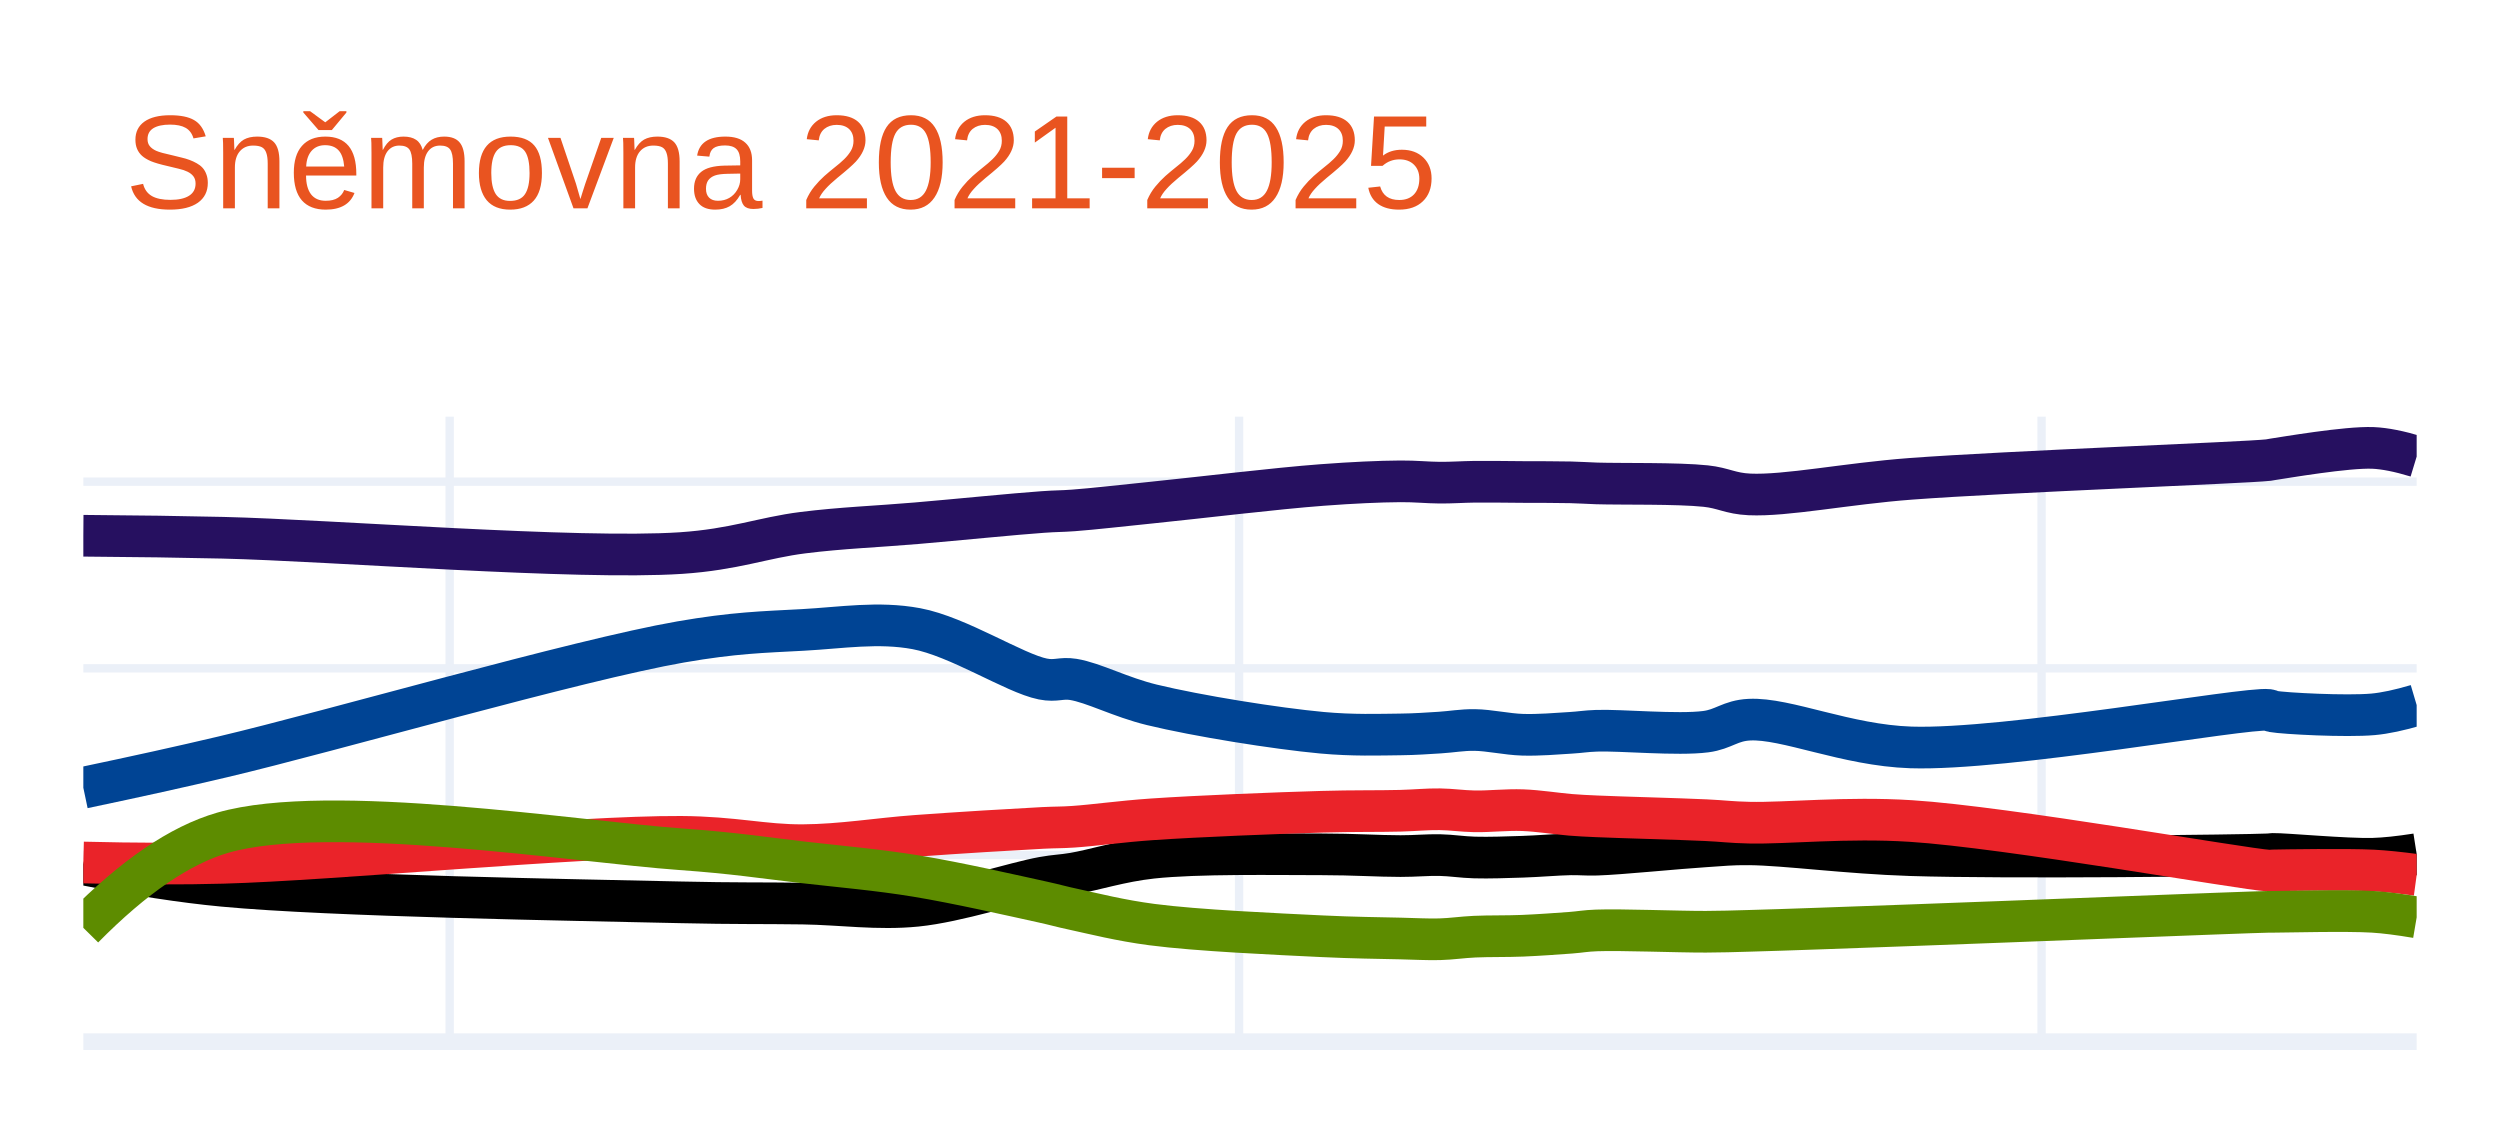
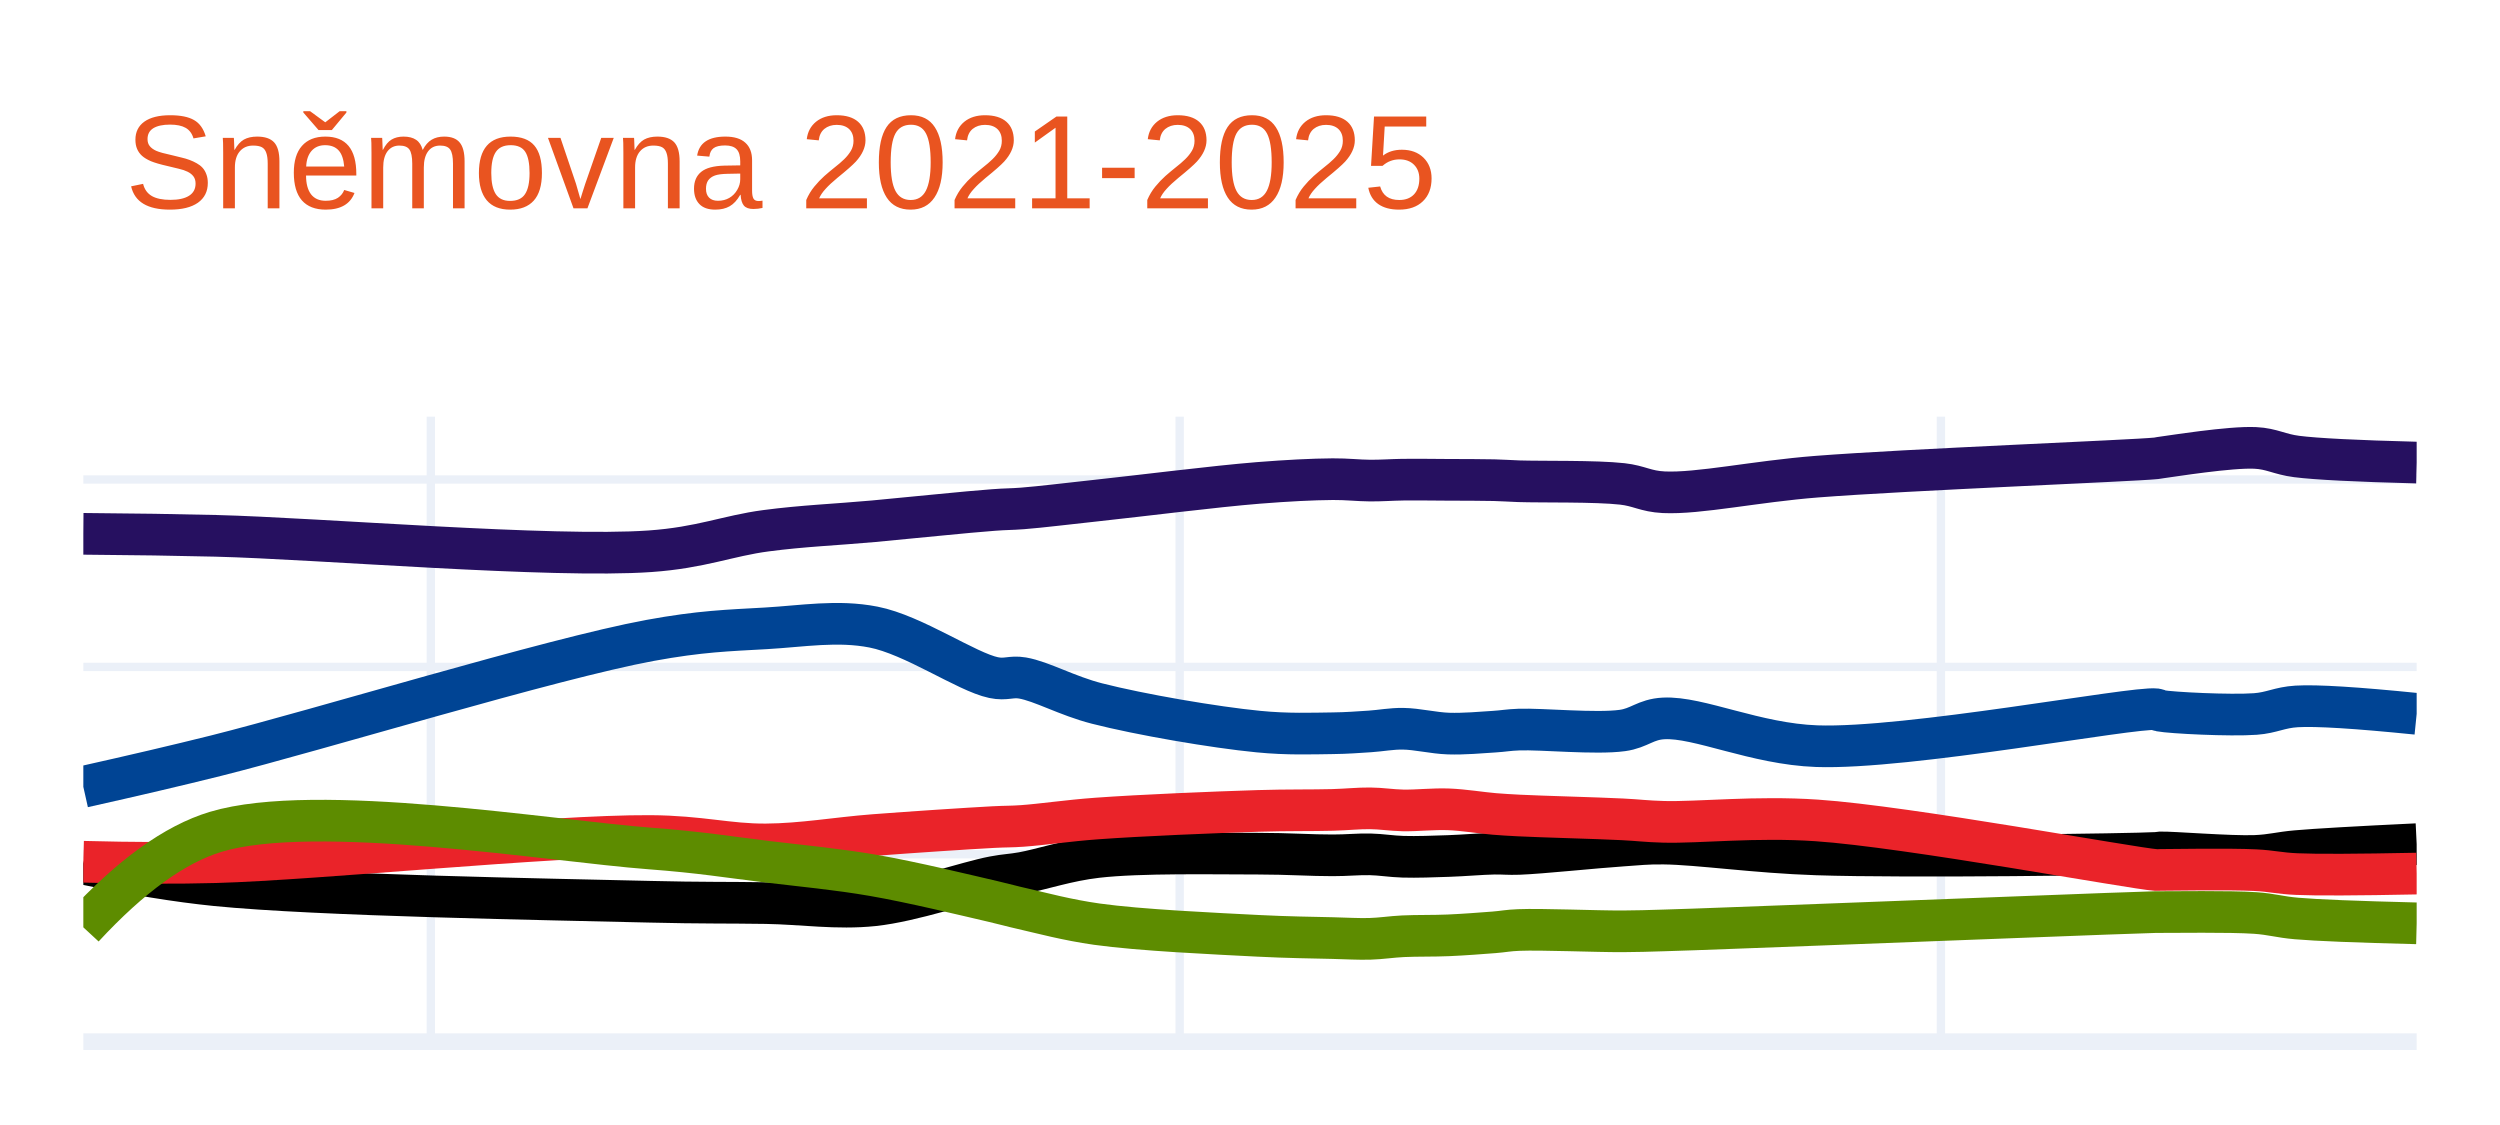
<svg xmlns="http://www.w3.org/2000/svg" class="main-svg" width="300" height="135" style="" viewBox="0 0 300 135">
  <rect x="0" y="0" width="300" height="135" style="fill: rgb(255, 255, 255); fill-opacity: 1;" />
-   <defs id="defs-886f61">
+   <defs id="defs-c88bb2">
    <g class="clips">
-       <clipPath id="clip886f61xyplot" class="plotclip">
+       <clipPath id="clipc88bb2xyplot" class="plotclip">
        <rect width="280" height="75" />
      </clipPath>
-       <clipPath class="axesclip" id="clip886f61x">
+       <clipPath class="axesclip" id="clipc88bb2x">
        <rect x="10" y="0" width="280" height="135" />
      </clipPath>
-       <clipPath class="axesclip" id="clip886f61y">
+       <clipPath class="axesclip" id="clipc88bb2y">
        <rect x="0" y="50" width="300" height="75" />
      </clipPath>
-       <clipPath class="axesclip" id="clip886f61xy">
+       <clipPath class="axesclip" id="clipc88bb2xy">
        <rect x="10" y="50" width="280" height="75" />
      </clipPath>
    </g>
    <g class="gradients" />
    <g class="patterns" />
  </defs>
  <g class="bglayer" />
  <g class="layer-below">
    <g class="imagelayer" />
    <g class="shapelayer" />
  </g>
  <g class="cartesianlayer">
    <g class="subplot xy">
      <g class="layer-subplot">
        <g class="shapelayer" />
        <g class="imagelayer" />
      </g>
      <g class="gridlayer">
        <g class="x">
-           <path class="xgrid crisp" transform="translate(53.96,0)" d="M0,50v75" style="stroke: rgb(235, 240, 248); stroke-opacity: 1; stroke-width: 1px;" />
-           <path class="xgrid crisp" transform="translate(148.69,0)" d="M0,50v75" style="stroke: rgb(235, 240, 248); stroke-opacity: 1; stroke-width: 1px;" />
-           <path class="xgrid crisp" transform="translate(244.99,0)" d="M0,50v75" style="stroke: rgb(235, 240, 248); stroke-opacity: 1; stroke-width: 1px;" />
+           <path class="xgrid crisp" transform="translate(51.7,0)" d="M0,50v75" style="stroke: rgb(235, 240, 248); stroke-opacity: 1; stroke-width: 1px;" />
+           <path class="xgrid crisp" transform="translate(141.56,0)" d="M0,50v75" style="stroke: rgb(235, 240, 248); stroke-opacity: 1; stroke-width: 1px;" />
+           <path class="xgrid crisp" transform="translate(232.91,0)" d="M0,50v75" style="stroke: rgb(235, 240, 248); stroke-opacity: 1; stroke-width: 1px;" />
        </g>
        <g class="y">
-           <path class="ygrid crisp" transform="translate(0,102.6)" d="M10,0h280" style="stroke: rgb(235, 240, 248); stroke-opacity: 1; stroke-width: 1px;" />
-           <path class="ygrid crisp" transform="translate(0,80.2)" d="M10,0h280" style="stroke: rgb(235, 240, 248); stroke-opacity: 1; stroke-width: 1px;" />
-           <path class="ygrid crisp" transform="translate(0,57.8)" d="M10,0h280" style="stroke: rgb(235, 240, 248); stroke-opacity: 1; stroke-width: 1px;" />
+           <path class="ygrid crisp" transform="translate(0,102.51)" d="M10,0h280" style="stroke: rgb(235, 240, 248); stroke-opacity: 1; stroke-width: 1px;" />
+           <path class="ygrid crisp" transform="translate(0,80.03)" d="M10,0h280" style="stroke: rgb(235, 240, 248); stroke-opacity: 1; stroke-width: 1px;" />
+           <path class="ygrid crisp" transform="translate(0,57.54)" d="M10,0h280" style="stroke: rgb(235, 240, 248); stroke-opacity: 1; stroke-width: 1px;" />
        </g>
      </g>
      <g class="zerolinelayer">
        <path class="yzl zl crisp" transform="translate(0,125)" d="M10,0h280" style="stroke: rgb(235, 240, 248); stroke-opacity: 1; stroke-width: 2px;" />
      </g>
      <path class="xlines-below" />
      <path class="ylines-below" />
      <g class="overlines-below" />
      <g class="xaxislayer-below" />
      <g class="yaxislayer-below" />
      <g class="overaxes-below" />
-       <g class="plot" transform="translate(10,50)" clip-path="url(#clip886f61xyplot)">
+       <g class="plot" transform="translate(10,50)" clip-path="url(#clipc88bb2xyplot)">
        <g class="scatterlayer mlayer">
-           <g class="trace scatter trace91e5da" style="stroke-miterlimit: 2; opacity: 1;">
+           <g class="trace scatter traced144a0" style="stroke-miterlimit: 2; opacity: 1;">
            <g class="fills" />
            <g class="errorbars" />
            <g class="lines">
-               <path class="js-line" d="M0,14.29Q9.56,14.36 16.75,14.53C29.78,14.84 59.25,17.19 71.7,16.37C78.17,15.94 81.55,14.52 86.36,13.92C90.97,13.34 95.3,13.19 99.96,12.79C104.88,12.37 111.81,11.67 115.14,11.44C116.78,11.32 117.3,11.36 118.8,11.25C121.21,11.07 124.48,10.69 128.22,10.31C133.73,9.75 143.13,8.61 148.64,8.2C152.38,7.92 155.46,7.78 158.06,7.76C159.9,7.75 161.25,7.91 162.77,7.92C164.2,7.93 165.45,7.83 166.95,7.81C168.72,7.79 170.79,7.83 172.71,7.84C174.63,7.85 176.84,7.84 178.47,7.88C179.67,7.91 180.2,7.96 181.61,8.01C184.48,8.1 191.32,7.97 194.69,8.33C196.84,8.56 197.62,9.22 199.93,9.33C204.34,9.53 211.56,8.04 219.29,7.46C230.78,6.6 259.37,5.53 262.21,5.21C262.52,5.17 262.44,5.16 262.73,5.12C264.11,4.92 271.59,3.62 274.77,3.75Q276.88,3.84 280,4.79" style="vector-effect: non-scaling-stroke; fill: none; stroke: rgb(38, 16, 96); stroke-opacity: 1; stroke-width: 5px; opacity: 1;" />
+               <path class="js-line" d="M0,14.06Q9.07,14.13 15.89,14.3C28.25,14.61 56.21,16.98 68.01,16.15C74.15,15.72 77.35,14.29 81.91,13.69C86.28,13.11 90.4,12.95 94.82,12.55C99.49,12.12 106.05,11.43 109.22,11.2C110.77,11.08 111.27,11.12 112.7,11.01C114.99,10.83 118.08,10.44 121.63,10.06C126.85,9.5 135.76,8.37 140.99,7.95C144.53,7.67 147.46,7.52 149.93,7.5C151.68,7.49 152.95,7.66 154.4,7.67C155.76,7.68 156.94,7.58 158.37,7.56C160.05,7.54 162.01,7.57 163.83,7.58C165.65,7.59 167.74,7.58 169.29,7.62C170.43,7.65 170.94,7.7 172.27,7.75C174.99,7.84 181.49,7.71 184.68,8.07C186.72,8.3 187.46,8.96 189.65,9.07C193.83,9.27 200.68,7.77 208.01,7.2C218.91,6.35 246.01,5.29 248.72,5C249.02,4.97 248.94,4.96 249.22,4.92C250.54,4.75 257.63,3.6 260.64,3.75C262.64,3.85 263.5,4.51 265.6,4.78Q269.14,5.23 280,5.51" style="vector-effect: non-scaling-stroke; fill: none; stroke: rgb(38, 16, 96); stroke-opacity: 1; stroke-width: 5px; opacity: 1;" />
            </g>
            <g class="points" />
            <g class="text" />
          </g>
-           <g class="trace scatter trace4efb89" style="stroke-miterlimit: 2; opacity: 1;">
+           <g class="trace scatter trace7e6455" style="stroke-miterlimit: 2; opacity: 1;">
            <g class="fills" />
            <g class="errorbars" />
            <g class="lines">
-               <path class="js-line" d="M0,44.53Q9.57,42.52 16.75,40.82C29.8,37.74 59.17,29.21 71.7,27.03C78.09,25.92 81.56,25.85 86.36,25.59C90.97,25.34 95.39,24.59 99.96,25.44C104.97,26.37 111.76,30.81 115.14,31.48C116.74,31.8 117.32,31.29 118.8,31.53C121.24,31.93 124.44,33.66 128.22,34.58C133.69,35.91 143.12,37.42 148.64,37.93C152.37,38.27 155.46,38.16 158.06,38.13C159.9,38.11 161.25,38 162.77,37.91C164.21,37.82 165.45,37.58 166.95,37.6C168.72,37.62 170.79,38.11 172.71,38.17C174.63,38.23 176.84,38.04 178.47,37.94C179.68,37.87 180.2,37.74 181.61,37.69C184.48,37.59 191.33,38.24 194.69,37.8C196.85,37.52 197.62,36.47 199.93,36.36C204.33,36.14 211.55,39.43 219.29,39.69C230.77,40.07 259.38,34.86 262.21,35.19C262.53,35.23 262.44,35.32 262.73,35.37C264.1,35.62 271.59,36.01 274.77,35.72Q276.89,35.53 280,34.61" style="vector-effect: non-scaling-stroke; fill: none; stroke: rgb(0, 68, 148); stroke-opacity: 1; stroke-width: 5px; opacity: 1;" />
+               <path class="js-line" d="M0,44.42Q9.08,42.39 15.89,40.69C28.27,37.59 56.12,29.04 68.01,26.85C74.06,25.74 77.36,25.66 81.91,25.4C86.29,25.15 90.49,24.4 94.82,25.25C99.59,26.18 106.01,30.64 109.22,31.31C110.73,31.63 111.3,31.12 112.7,31.36C115.01,31.76 118.04,33.5 121.63,34.42C126.81,35.75 135.75,37.28 140.99,37.79C144.52,38.14 147.46,38.02 149.93,37.99C151.68,37.97 152.95,37.86 154.4,37.77C155.76,37.68 156.94,37.43 158.37,37.45C160.05,37.47 162.01,37.97 163.83,38.03C165.65,38.09 167.74,37.9 169.29,37.8C170.43,37.73 170.94,37.6 172.27,37.55C174.99,37.45 181.5,38.1 184.68,37.66C186.74,37.38 187.45,36.32 189.65,36.21C193.82,35.99 200.66,39.28 208.01,39.54C218.89,39.93 246.02,34.79 248.72,35.11C249.03,35.15 248.94,35.24 249.22,35.29C250.53,35.54 257.63,35.9 260.64,35.68C262.64,35.53 263.51,34.9 265.6,34.77Q269.14,34.56 280,35.66" style="vector-effect: non-scaling-stroke; fill: none; stroke: rgb(0, 68, 148); stroke-opacity: 1; stroke-width: 5px; opacity: 1;" />
            </g>
            <g class="points" />
            <g class="text" />
          </g>
-           <g class="trace scatter tracecacab9" style="stroke-miterlimit: 2; opacity: 1;">
+           <g class="trace scatter trace6fe6ab" style="stroke-miterlimit: 2; opacity: 1;">
            <g class="fills" />
            <g class="errorbars" />
            <g class="lines">
-               <path class="js-line" d="M0,53.72Q9.53,55.62 16.75,56.3C29.76,57.53 59.22,57.99 71.7,58.28C78.14,58.43 81.57,58.36 86.36,58.43C90.98,58.5 95.33,59.16 99.96,58.7C104.91,58.2 111.8,55.91 115.14,55.31C116.77,55.02 117.3,55.07 118.8,54.82C121.22,54.42 124.46,53.35 128.22,52.94C133.71,52.34 143.13,52.52 148.64,52.52C152.38,52.52 155.46,52.73 158.06,52.73C159.9,52.73 161.25,52.58 162.77,52.61C164.21,52.64 165.44,52.86 166.95,52.9C168.72,52.95 170.79,52.87 172.71,52.81C174.63,52.75 176.84,52.55 178.47,52.52C179.67,52.5 180.21,52.6 181.61,52.56C184.48,52.47 191.31,51.77 194.69,51.56C196.83,51.43 197.63,51.3 199.93,51.32C204.35,51.37 211.56,52.37 219.29,52.62C230.78,52.99 259.37,52.66 262.21,52.52C262.52,52.5 262.44,52.48 262.73,52.47C264.11,52.44 271.58,53.14 274.77,53.05Q276.87,52.99 280,52.5" style="vector-effect: non-scaling-stroke; fill: none; stroke: rgb(0, 0, 0); stroke-opacity: 1; stroke-width: 5px; opacity: 1;" />
+               <path class="js-line" d="M0,53.64Q9.04,55.54 15.89,56.23C28.22,57.46 56.18,57.92 68.01,58.21C74.12,58.36 77.36,58.3 81.91,58.37C86.29,58.44 90.43,59.1 94.82,58.64C99.52,58.14 106.05,55.84 109.22,55.24C110.77,54.95 111.28,54.99 112.7,54.74C114.99,54.33 118.06,53.26 121.63,52.85C126.83,52.25 135.77,52.44 140.99,52.44C144.54,52.44 147.46,52.65 149.93,52.64C151.68,52.64 152.95,52.49 154.4,52.52C155.76,52.55 156.94,52.77 158.37,52.81C160.04,52.86 162.01,52.78 163.83,52.72C165.65,52.66 167.74,52.47 169.29,52.44C170.43,52.42 170.94,52.52 172.27,52.47C174.99,52.37 181.47,51.68 184.68,51.47C186.71,51.34 187.47,51.21 189.65,51.23C193.84,51.28 200.68,52.29 208.01,52.53C218.91,52.89 246.01,52.52 248.72,52.35C249.02,52.33 248.94,52.3 249.22,52.29C250.54,52.24 257.62,52.83 260.64,52.71C262.64,52.63 263.51,52.31 265.6,52.13Q269.15,51.82 280,51.3" style="vector-effect: non-scaling-stroke; fill: none; stroke: rgb(0, 0, 0); stroke-opacity: 1; stroke-width: 5px; opacity: 1;" />
            </g>
            <g class="points" />
            <g class="text" />
          </g>
-           <g class="trace scatter traced3ec06" style="stroke-miterlimit: 2; opacity: 1;">
+           <g class="trace scatter trace3d1491" style="stroke-miterlimit: 2; opacity: 1;">
            <g class="fills" />
            <g class="errorbars" />
            <g class="lines">
-               <path class="js-line" d="M0,53.5Q9.56,53.74 16.75,53.54C29.78,53.19 59.22,50.35 71.7,50.42C78.15,50.46 81.57,51.45 86.36,51.42C90.98,51.39 95.3,50.64 99.96,50.3C104.88,49.94 111.81,49.52 115.14,49.35C116.78,49.27 117.3,49.31 118.8,49.21C121.21,49.05 124.48,48.58 128.22,48.32C133.72,47.94 143.13,47.57 148.64,47.41C152.38,47.3 155.46,47.36 158.06,47.29C159.9,47.24 161.25,47.09 162.77,47.11C164.21,47.13 165.44,47.33 166.95,47.36C168.72,47.39 170.79,47.15 172.71,47.22C174.63,47.29 176.84,47.65 178.47,47.78C179.67,47.87 180.2,47.9 181.61,47.96C184.48,48.09 191.31,48.26 194.69,48.42C196.83,48.52 197.63,48.67 199.93,48.72C204.35,48.82 211.59,48.03 219.29,48.52C230.81,49.25 259.37,54.33 262.21,54.47C262.52,54.49 262.44,54.46 262.73,54.45C264.11,54.42 271.58,54.3 274.77,54.46Q276.87,54.57 280,54.99" style="vector-effect: non-scaling-stroke; fill: none; stroke: rgb(234, 35, 41); stroke-opacity: 1; stroke-width: 5px; opacity: 1;" />
+               <path class="js-line" d="M0,53.41Q9.07,53.65 15.89,53.46C28.25,53.11 56.18,50.25 68.01,50.32C74.12,50.36 77.36,51.36 81.91,51.33C86.29,51.3 90.4,50.55 94.82,50.21C99.49,49.85 106.06,49.42 109.22,49.25C110.77,49.17 111.27,49.21 112.7,49.11C114.99,48.95 118.08,48.48 121.63,48.22C126.85,47.84 135.77,47.47 140.99,47.31C144.54,47.2 147.46,47.26 149.93,47.19C151.68,47.14 152.95,46.99 154.4,47C155.76,47.01 156.94,47.22 158.37,47.25C160.04,47.28 162.01,47.05 163.83,47.12C165.65,47.19 167.74,47.54 169.29,47.67C170.43,47.76 170.94,47.79 172.27,47.86C174.99,48 181.47,48.16 184.68,48.32C186.71,48.42 187.47,48.56 189.65,48.62C193.84,48.73 200.71,47.95 208.01,48.45C218.94,49.19 246.01,54.23 248.72,54.4C249.02,54.42 248.94,54.39 249.22,54.39C250.54,54.38 257.62,54.27 260.64,54.42C262.64,54.52 263.51,54.8 265.6,54.89Q269.15,55.05 280,54.83" style="vector-effect: non-scaling-stroke; fill: none; stroke: rgb(234, 35, 41); stroke-opacity: 1; stroke-width: 5px; opacity: 1;" />
            </g>
            <g class="points" />
            <g class="text" />
          </g>
-           <g class="trace scatter trace540507" style="stroke-miterlimit: 2; opacity: 1;">
+           <g class="trace scatter trace39273b" style="stroke-miterlimit: 2; opacity: 1;">
            <g class="fills" />
            <g class="errorbars" />
            <g class="lines">
-               <path class="js-line" d="M0,61.34Q9.07,52.14 16.75,49.92C29.39,46.27 59.23,51.02 71.7,51.91C78.16,52.37 81.57,52.93 86.36,53.48C90.98,54.01 95.32,54.37 99.96,55.13C104.9,55.94 111.81,57.52 115.14,58.25C116.78,58.61 117.29,58.79 118.8,59.11C121.21,59.63 124.46,60.46 128.22,60.95C133.71,61.67 143.13,62.08 148.64,62.35C152.38,62.53 155.46,62.56 158.06,62.62C159.9,62.66 161.25,62.75 162.77,62.71C164.21,62.67 165.44,62.47 166.95,62.4C168.72,62.32 170.79,62.37 172.71,62.29C174.63,62.21 176.84,62.05 178.47,61.93C179.67,61.84 180.2,61.7 181.61,61.65C184.48,61.54 191.31,61.82 194.69,61.81C196.83,61.8 197.63,61.76 199.93,61.7C204.35,61.58 211.57,61.31 219.29,61.03C230.79,60.62 259.37,59.47 262.21,59.42C262.52,59.41 262.44,59.42 262.73,59.42C264.11,59.42 271.59,59.22 274.77,59.42Q276.88,59.55 280,60.08" style="vector-effect: non-scaling-stroke; fill: none; stroke: rgb(93, 140, 0); stroke-opacity: 1; stroke-width: 5px; opacity: 1;" />
+               <path class="js-line" d="M0,61.28Q8.56,52.03 15.89,49.82C27.85,46.21 56.19,50.93 68.01,51.82C74.13,52.28 77.36,52.84 81.91,53.39C86.29,53.92 90.42,54.29 94.82,55.05C99.51,55.86 106.06,57.46 109.22,58.19C110.78,58.55 111.27,58.72 112.7,59.04C114.98,59.56 118.06,60.4 121.63,60.9C126.83,61.63 135.77,62.03 140.99,62.3C144.54,62.48 147.46,62.51 149.93,62.57C151.68,62.61 152.96,62.7 154.4,62.66C155.76,62.62 156.94,62.42 158.37,62.35C160.04,62.27 162.01,62.32 163.83,62.24C165.65,62.16 167.74,62 169.29,61.88C170.43,61.79 170.93,61.65 172.27,61.6C174.99,61.49 181.47,61.77 184.68,61.76C186.71,61.75 187.47,61.71 189.65,61.65C193.84,61.53 200.69,61.25 208.01,60.98C218.91,60.58 246.01,59.5 248.72,59.45C249.02,59.44 248.94,59.45 249.22,59.45C250.54,59.46 257.62,59.35 260.64,59.56C262.64,59.7 263.51,60.04 265.6,60.22Q269.15,60.53 280,60.8" style="vector-effect: non-scaling-stroke; fill: none; stroke: rgb(93, 140, 0); stroke-opacity: 1; stroke-width: 5px; opacity: 1;" />
            </g>
            <g class="points" />
            <g class="text" />
          </g>
        </g>
      </g>
      <g class="overplot" />
      <path class="xlines-above crisp" d="M0,0" style="fill: none;" />
      <path class="ylines-above crisp" d="M0,0" style="fill: none;" />
      <g class="overlines-above" />
      <g class="xaxislayer-above" />
      <g class="yaxislayer-above" />
      <g class="overaxes-above" />
    </g>
  </g>
  <g class="polarlayer" />
  <g class="smithlayer" />
  <g class="ternarylayer" />
  <g class="geolayer" />
  <g class="funnelarealayer" />
  <g class="pielayer" />
  <g class="iciclelayer" />
  <g class="treemaplayer" />
  <g class="sunburstlayer" />
  <g class="glimages" />
-   <defs id="topdefs-886f61">
+   <defs id="topdefs-c88bb2">
    <g class="clips" />
  </defs>
  <g class="layer-above">
    <g class="imagelayer" />
    <g class="shapelayer" />
  </g>
  <g class="infolayer">
    <g class="g-gtitle">
      <text class="gtitle" x="15" y="25" text-anchor="start" dy="0em" style="font-family: Ubuntu, verdana, arial, sans-serif; font-size: 16px; fill: rgb(233, 84, 32); opacity: 1; font-weight: normal; white-space: pre;">Sněmovna 2021-2025</text>
    </g>
    <g class="g-xtitle" />
    <g class="g-ytitle" />
  </g>
</svg>
